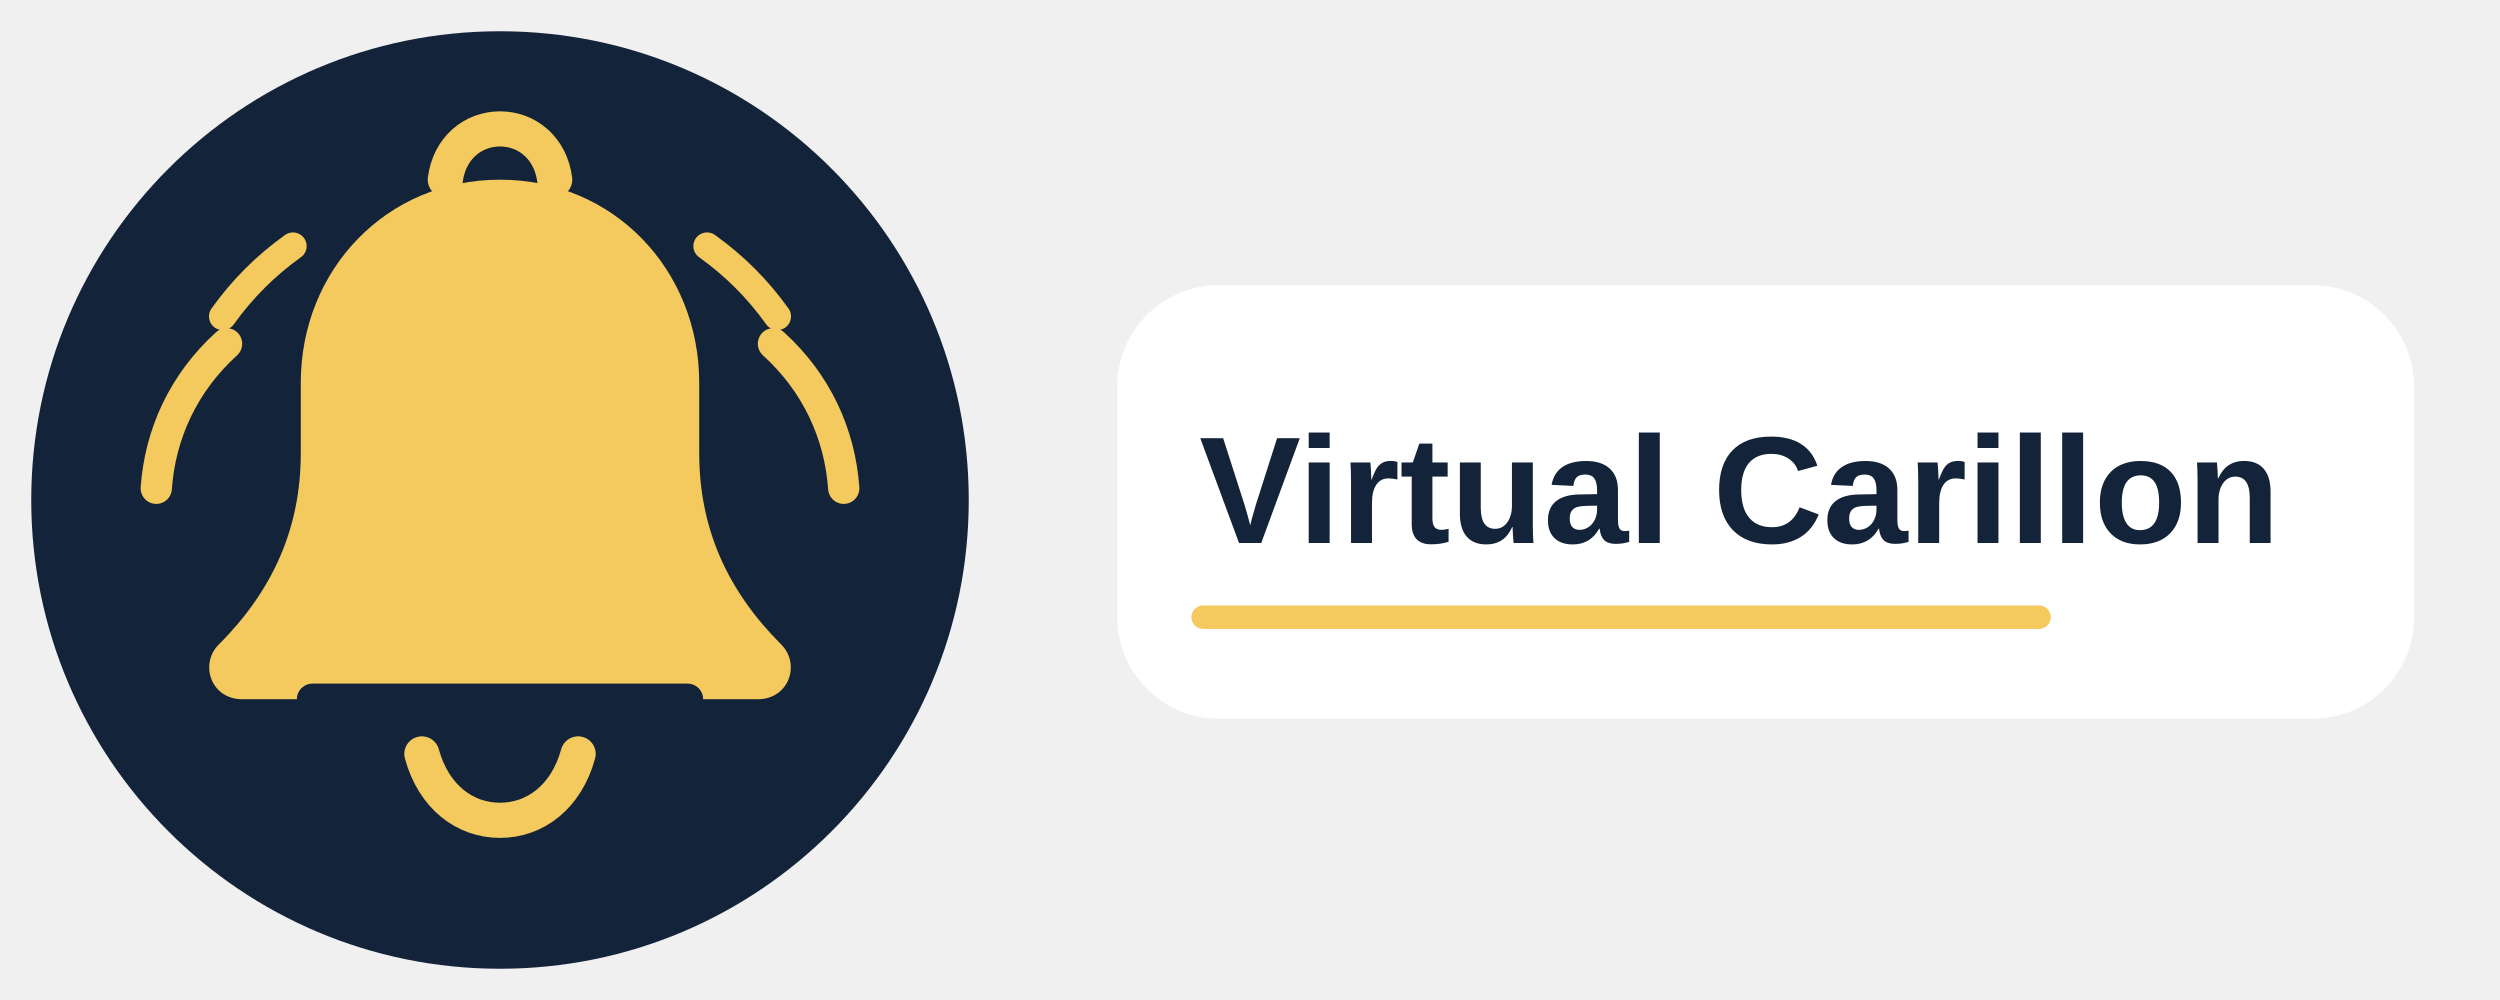
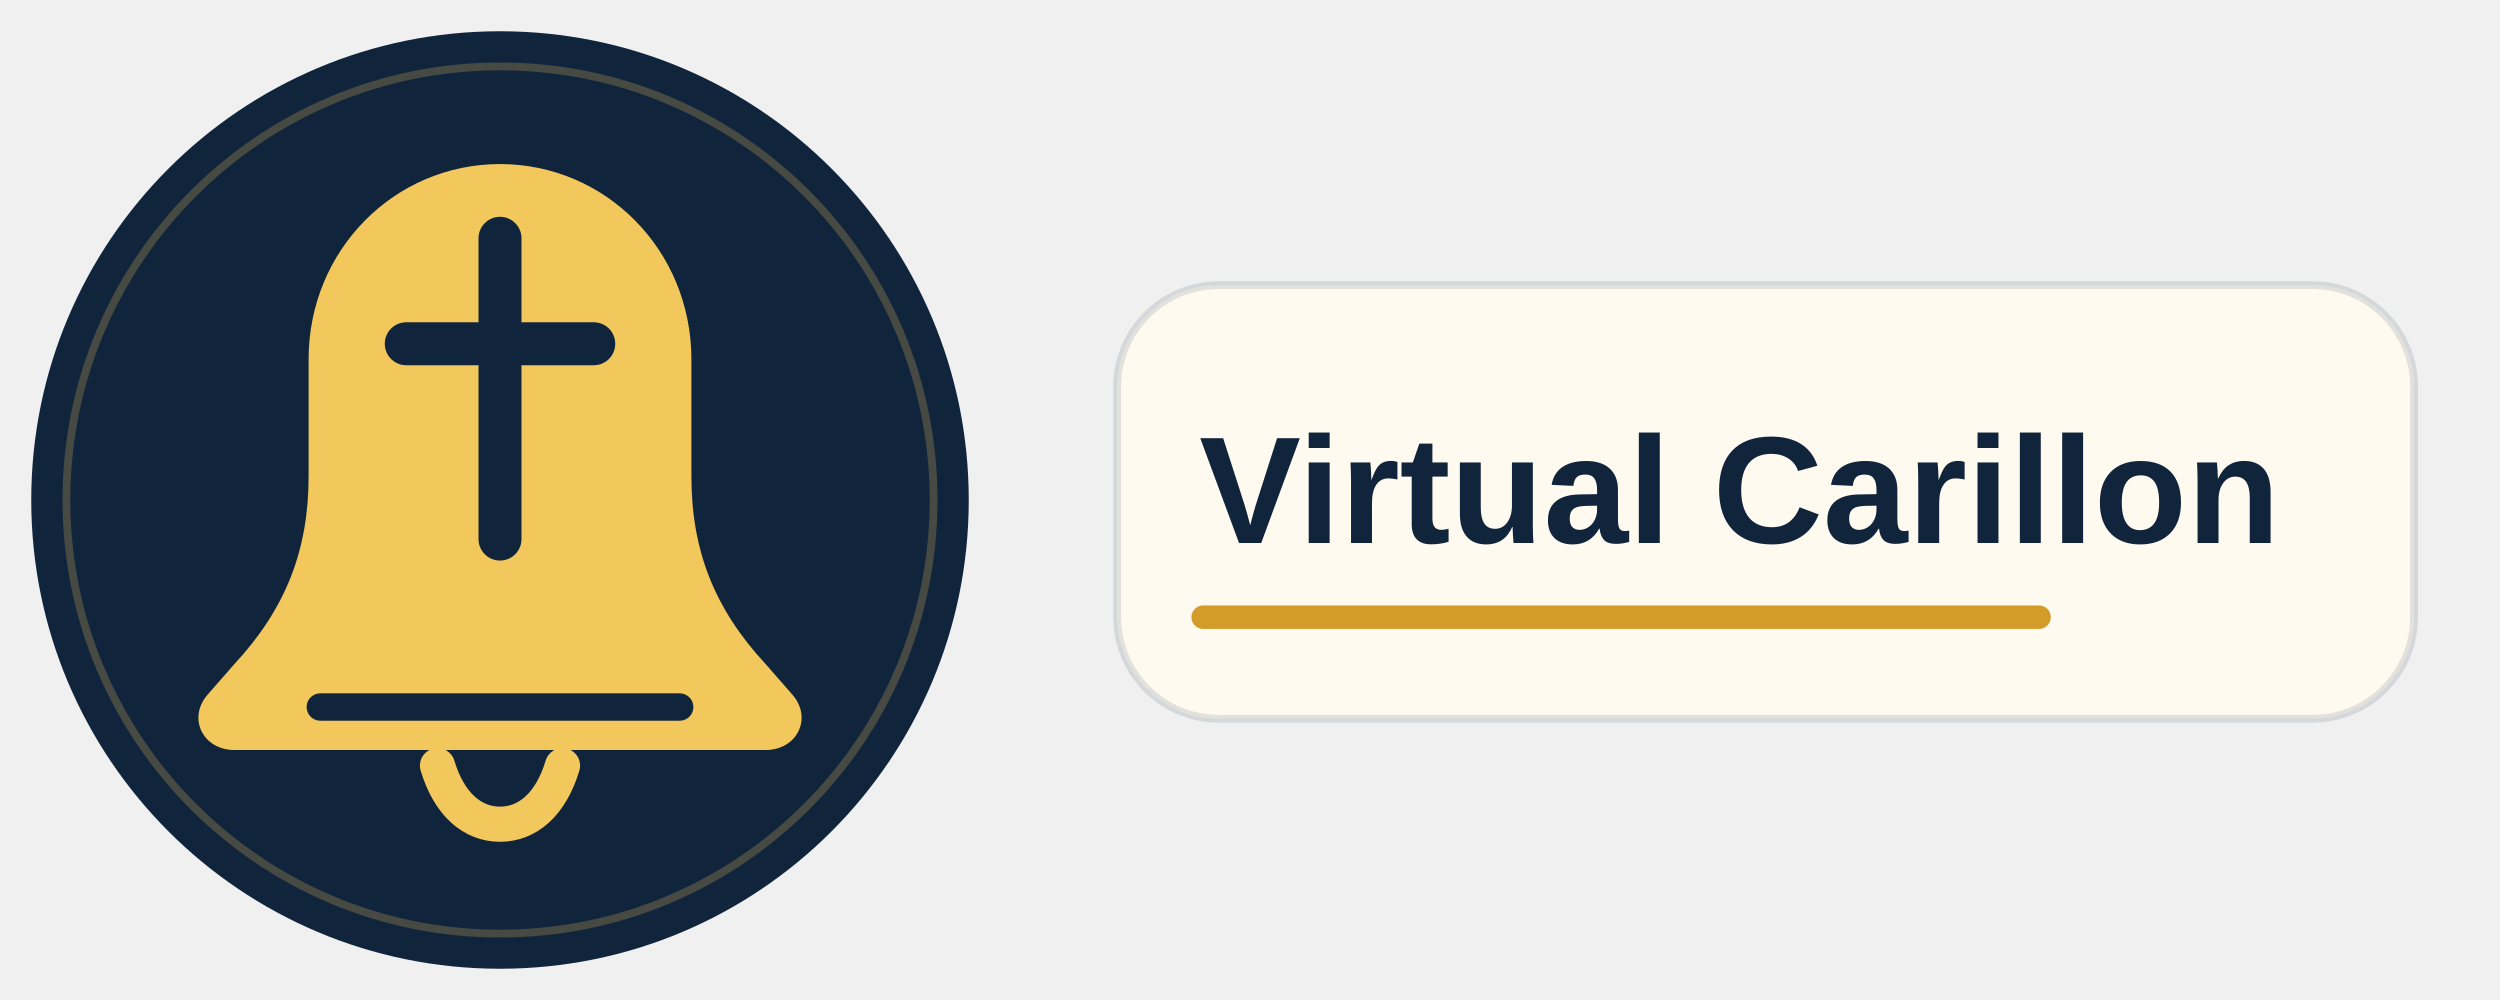
<svg xmlns="http://www.w3.org/2000/svg" viewBox="0 0 640 256" role="img" aria-labelledby="title desc">
-   <circle cx="128" cy="128" r="120" fill="#13233a" />
-   <path d="M128 46c-29 0-51 23-51 52v18c0 19-7 35-21 49-5 5-2 14 6 14h132c8 0 11-9 6-14-14-14-21-30-21-49V98c0-29-22-52-51-52Z" fill="#f4c95d" />
-   <path d="M80 179h96" fill="none" stroke="#13233a" stroke-linecap="round" stroke-width="8" />
-   <path d="M108 193c3 11 11 17 20 17s17-6 20-17" fill="none" stroke="#f4c95d" stroke-linecap="round" stroke-width="9" />
-   <path d="M58 88c-11 10-17 23-18 37M198 88c11 10 17 23 18 37" fill="none" stroke="#f4c95d" stroke-linecap="round" stroke-width="8" />
-   <path d="M75 63c-7 5-13 11-18 18M181 63c7 5 13 11 18 18" fill="none" stroke="#f4c95d" stroke-linecap="round" stroke-width="7" />
-   <path d="M114 46c1-8 7-13 14-13s13 5 14 13" fill="none" stroke="#f4c95d" stroke-linecap="round" stroke-width="9" />
-   <rect x="286" y="73" width="332" height="111" rx="26" fill="#ffffff" />
-   <text x="307" y="139" fill="#13233a" font-family="Helvetica Neue, Arial, sans-serif" font-size="39" font-weight="600">Virtual Carillon</text>
-   <path d="M308 158h214" fill="none" stroke="#f4c95d" stroke-linecap="round" stroke-width="6" />
+   <circle cx="128" cy="128" r="120" fill="#10243b" />
+   <circle cx="128" cy="128" r="111" fill="none" stroke="#f2c75c" stroke-opacity=".24" stroke-width="2" />
+   <path d="M128 42c-27 0-49 22-49 50v30c0 19-6 34-19 48l-7 8c-5 6-1 14 7 14h136c8 0 12-8 7-14l-7-8c-13-14-19-29-19-48V92c0-28-22-50-49-50Z" fill="#f2c75c" />
+   <path d="M82 181h92" fill="none" stroke="#10243b" stroke-linecap="round" stroke-width="7" />
+   <path d="M112 196c3 10 9 15 16 15s13-5 16-15" fill="none" stroke="#f2c75c" stroke-linecap="round" stroke-width="9" />
+   <path d="M128 61v77M104 88h48" fill="none" stroke="#10243b" stroke-linecap="round" stroke-width="11" />
+   <rect x="286" y="73" width="332" height="111" rx="26" fill="#fffaf0" stroke="#10243b" stroke-opacity=".12" stroke-width="2" />
+   <text x="307" y="139" fill="#10243b" font-family="Helvetica Neue, Arial, sans-serif" font-size="39" font-weight="600">Virtual Carillon</text>
+   <path d="M308 158h214" fill="none" stroke="#d39b2a" stroke-linecap="round" stroke-width="6" />
</svg>
